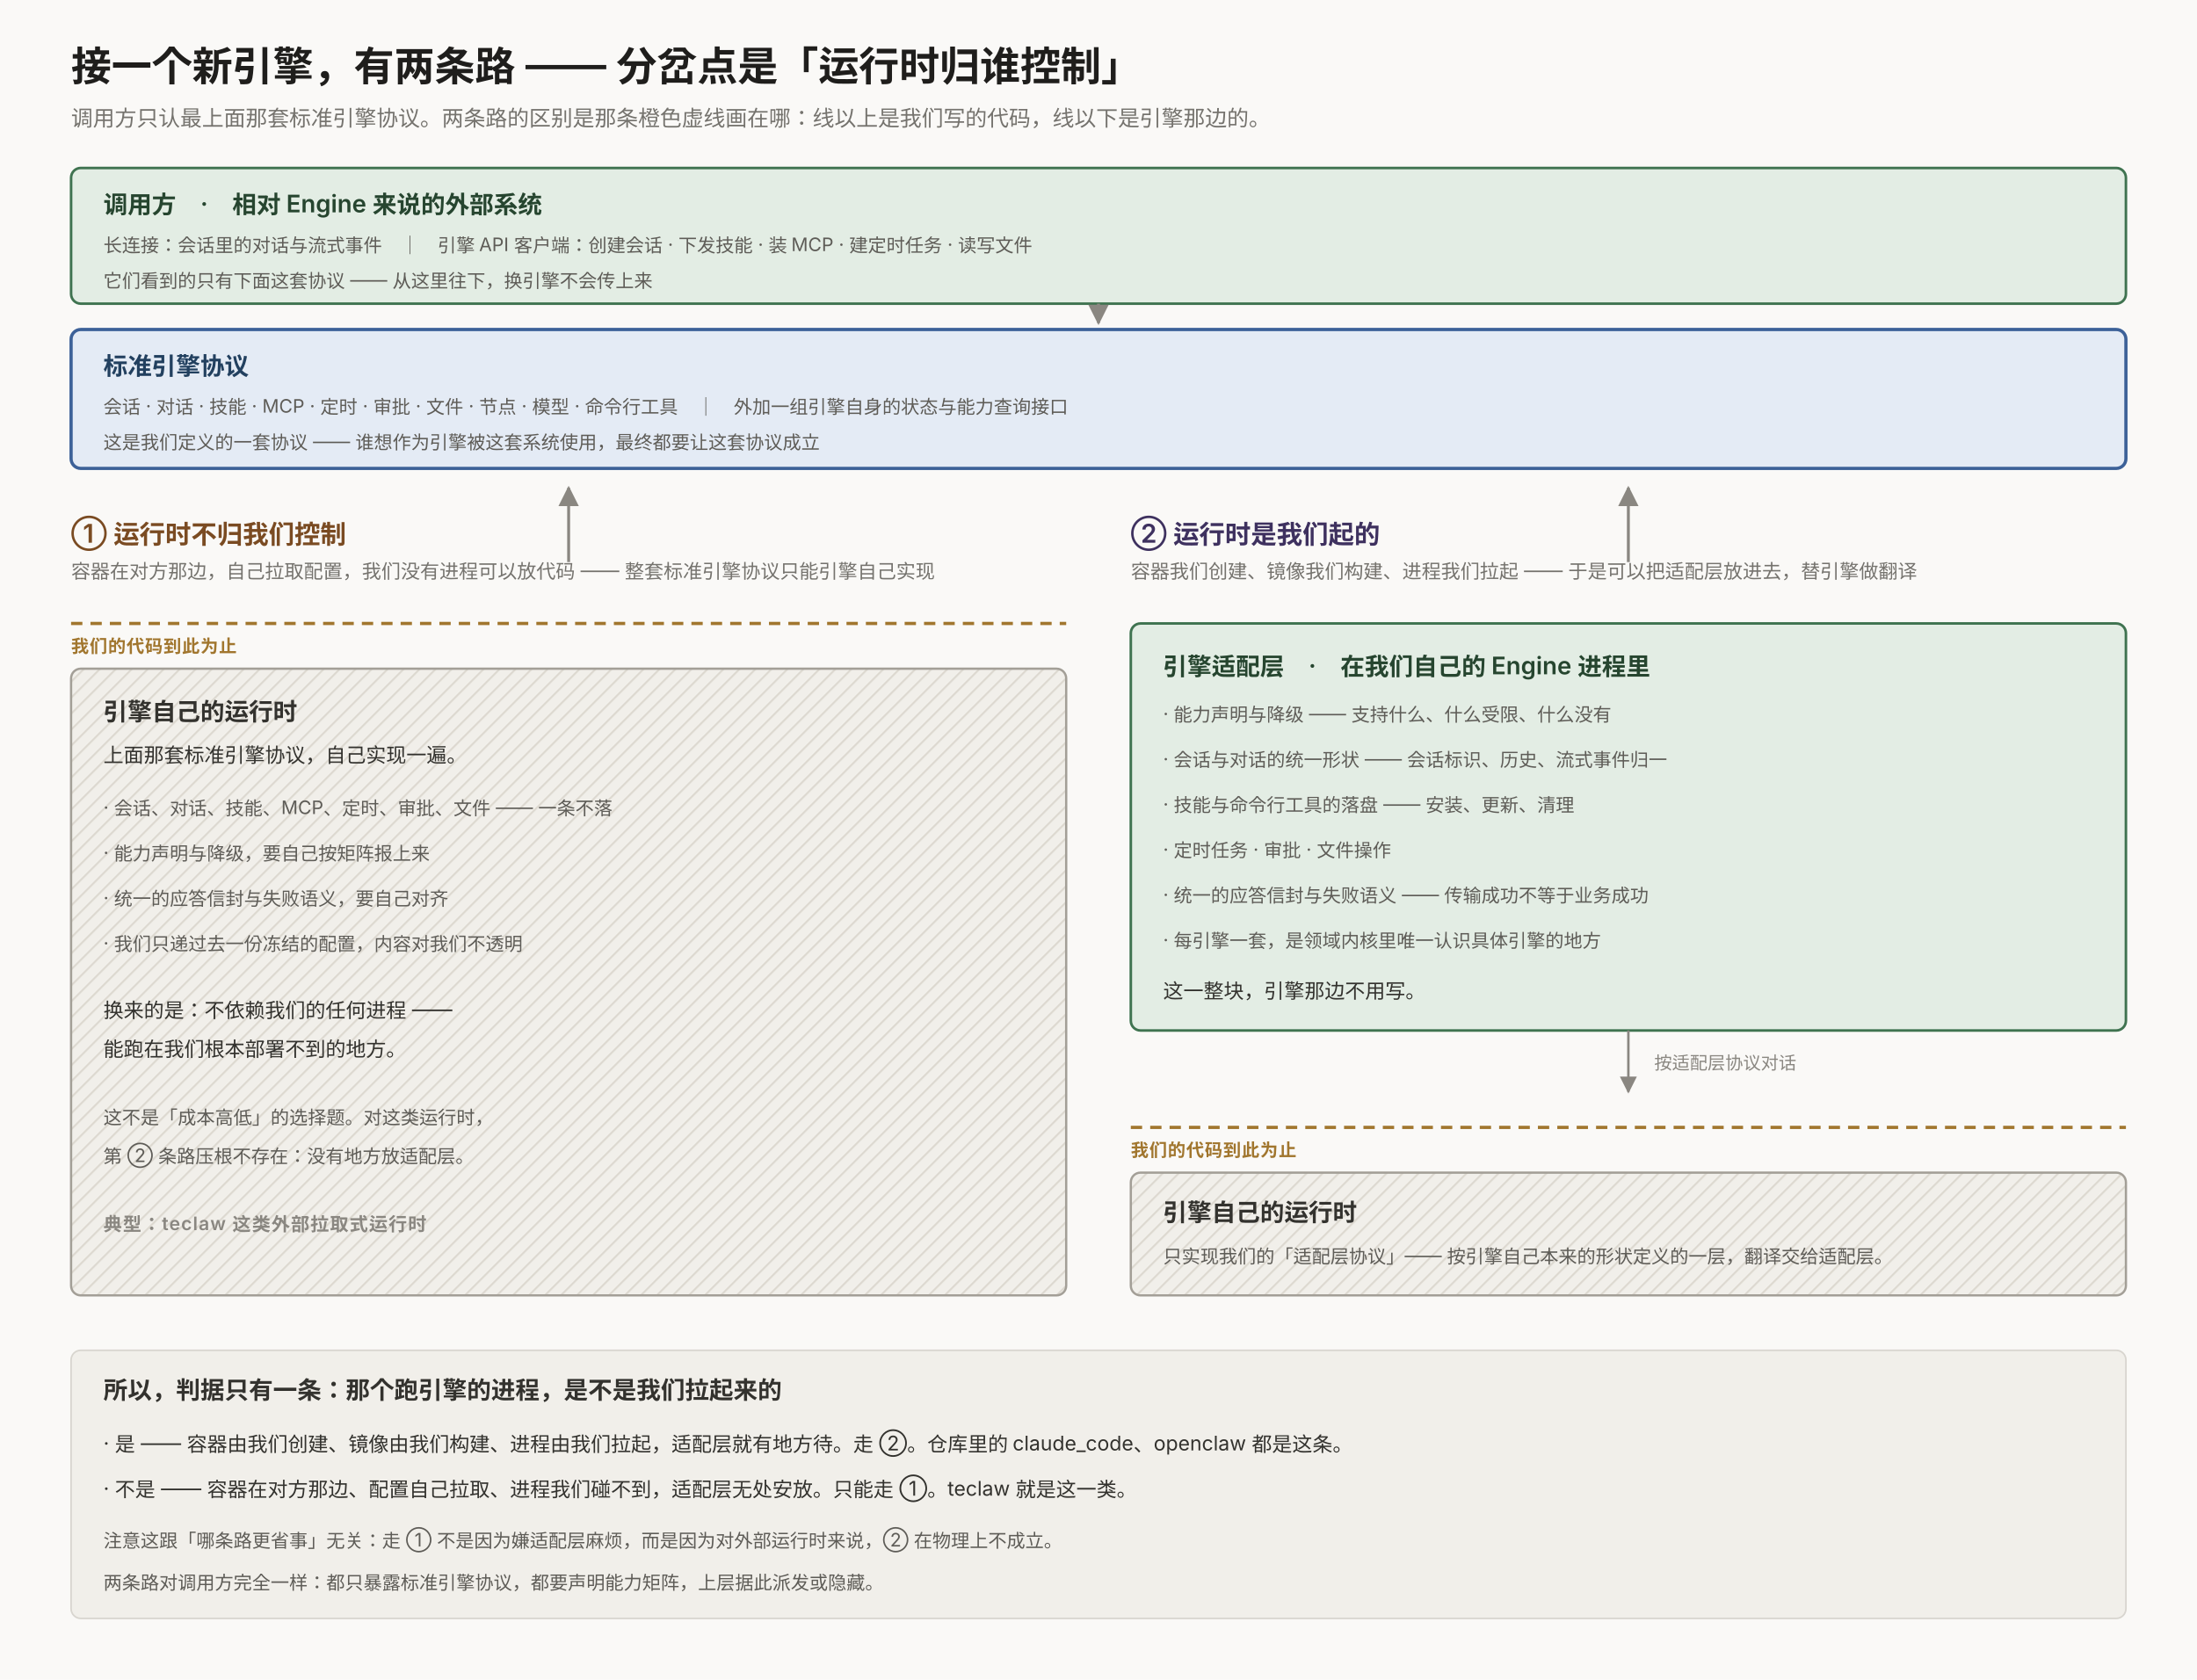
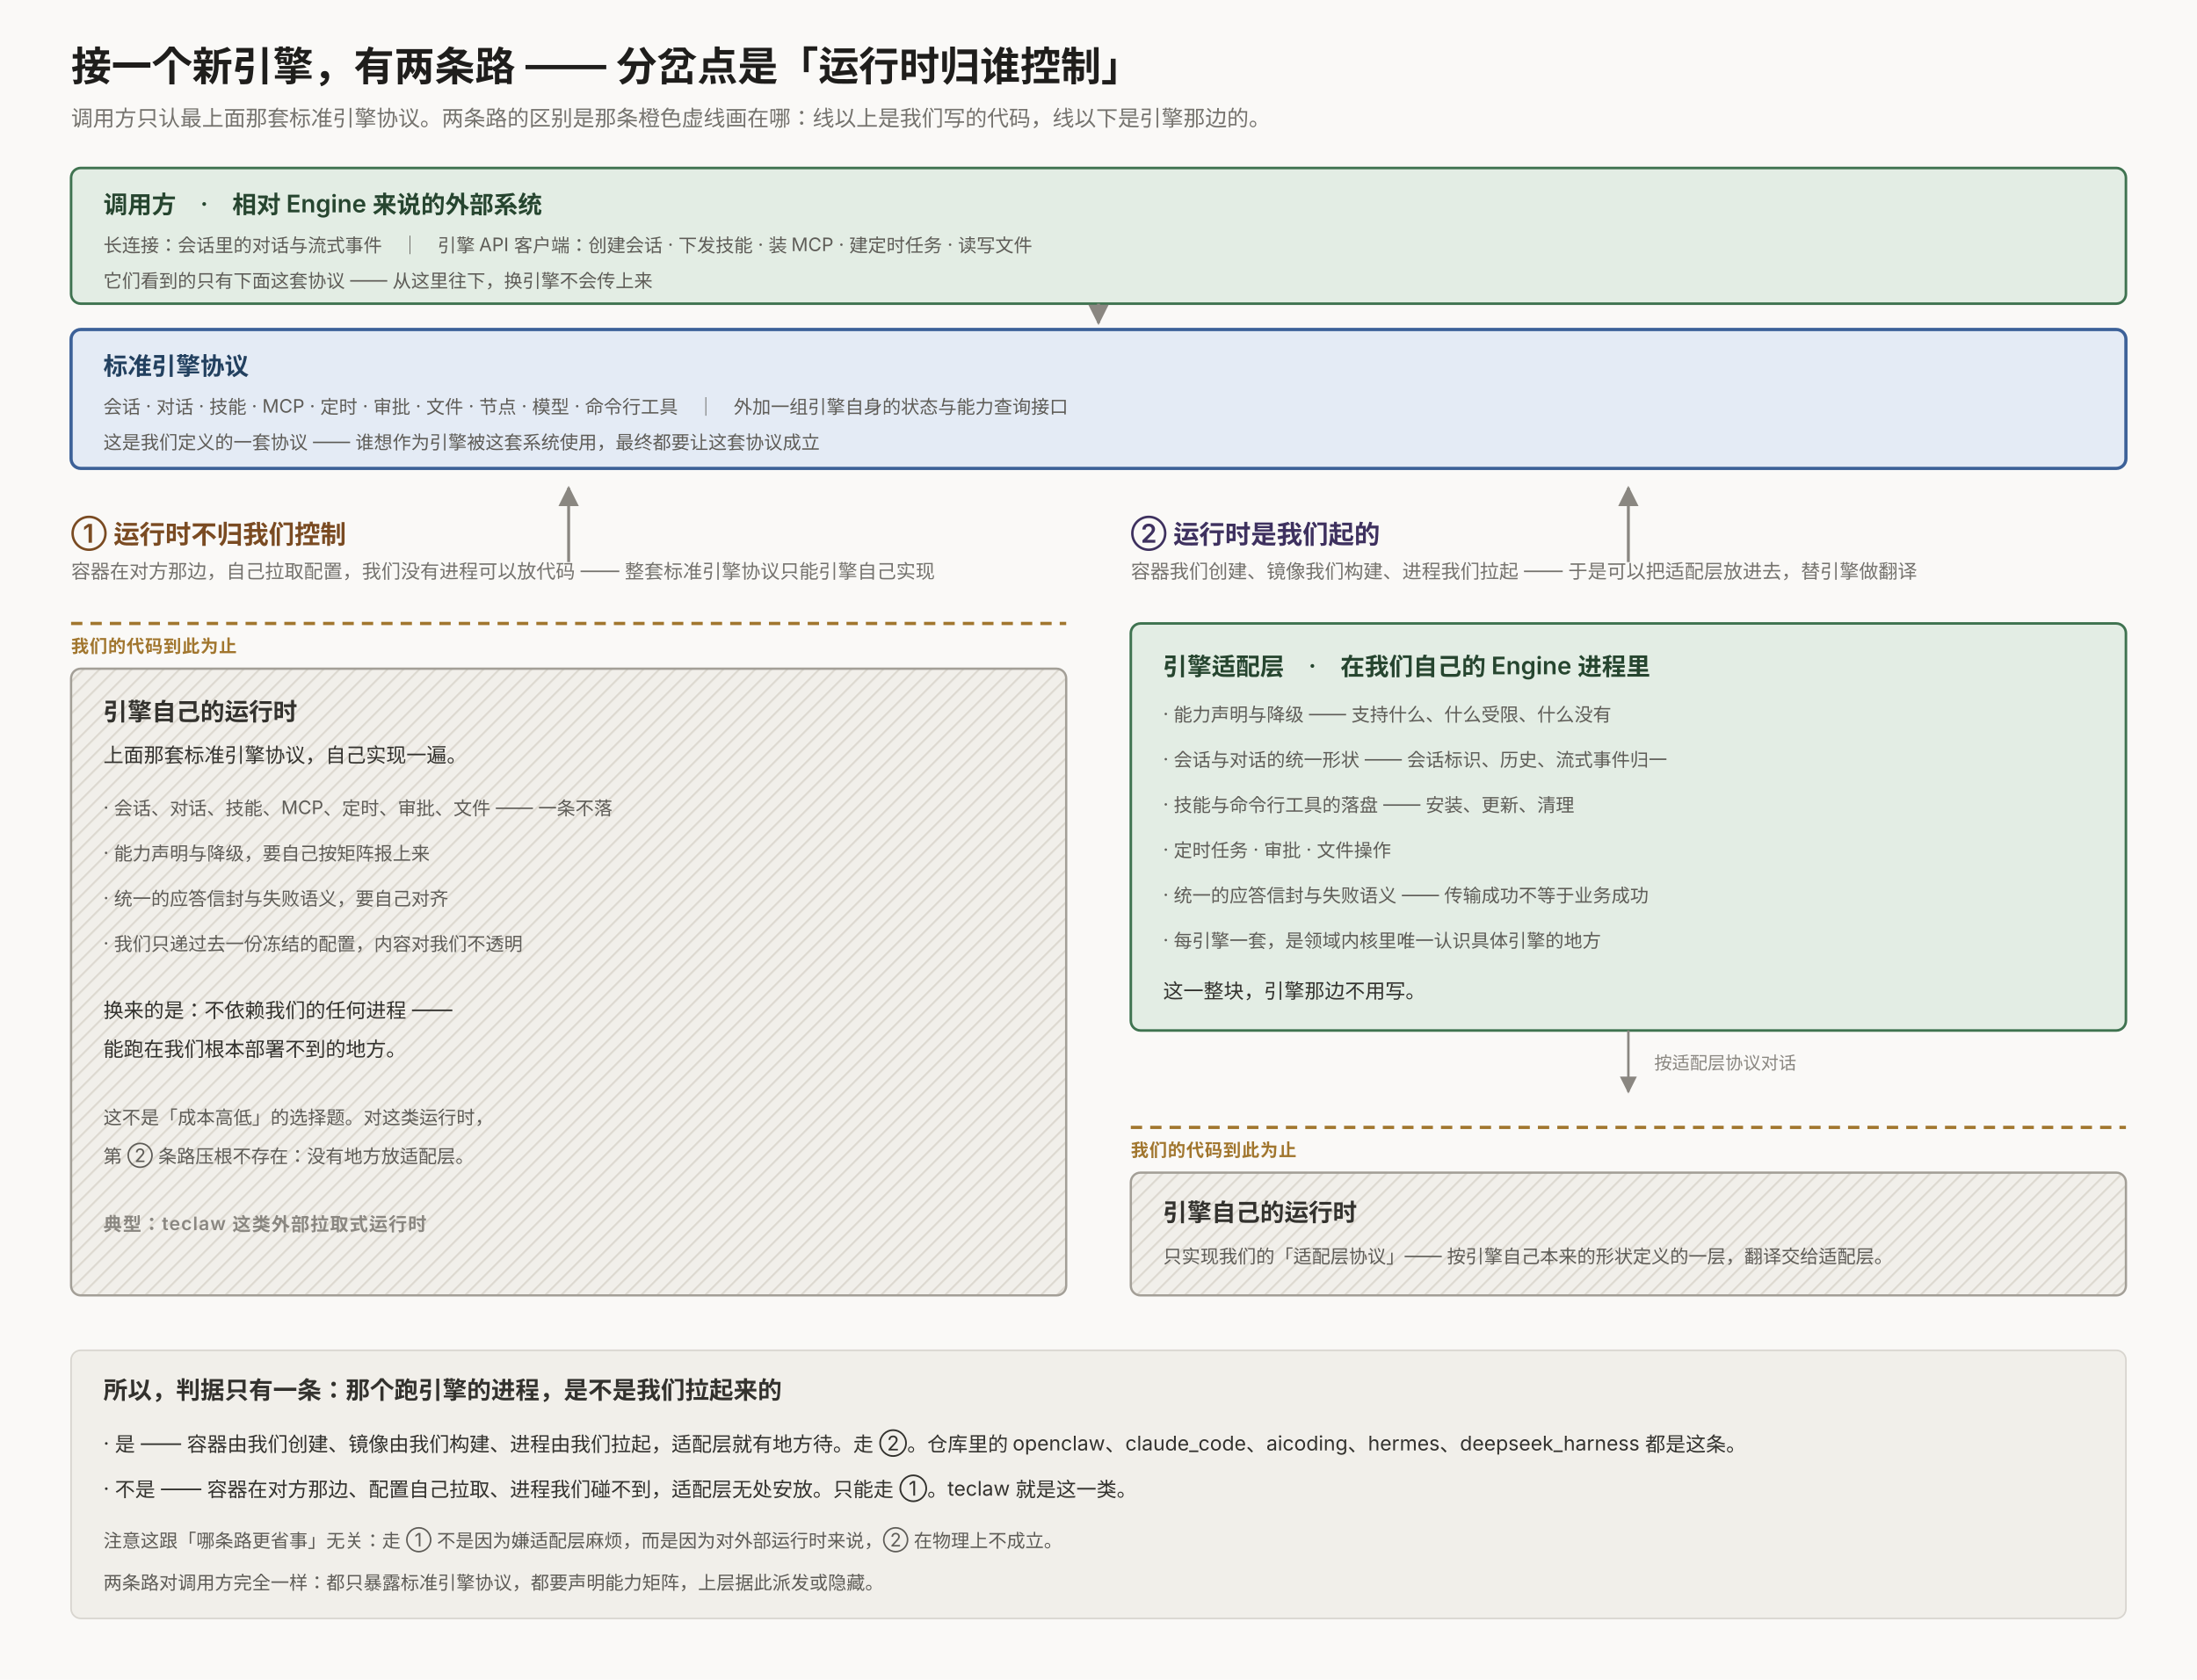
<svg xmlns="http://www.w3.org/2000/svg" viewBox="0 0 1360 1040" width="1360" height="1040" role="img" aria-label="two onboarding paths for an engine, decided by who controls the runtime">
  <style>
    .t{font-family:-apple-system,BlinkMacSystemFont,"Segoe UI","PingFang SC","Hiragino Sans GB","Microsoft YaHei","Noto Sans SC",sans-serif}
    .title{font-size:25px;font-weight:600;fill:#1F1E1C}
    .sub{font-size:13.5px;fill:#75736E}
    .bt{font-size:15px;font-weight:600}
    .bm{font-size:12.5px;fill:#33322E}
    .bd{font-size:11.5px;fill:#5E5C57}
    .lbl{font-size:11.5px;font-weight:600;fill:#8A8781;letter-spacing:.05em}
    .cap{font-size:16px;font-weight:600}
    .capd{font-size:12px;fill:#75736E}
    .arw{font-size:11px;fill:#8A8781}
    .edge{font-size:11px;font-weight:600;fill:#A1762E;letter-spacing:.04em}
  </style>
  <rect width="1360" height="1040" fill="#FAF9F7" />
  <defs>
    <marker id="m" viewBox="0 0 10 10" refX="9" refY="5" markerWidth="7" markerHeight="7" orient="auto">
      <path d="M 0 0 L 10 5 L 0 10 z" fill="#8A8781" />
    </marker>
    <pattern id="hatch" width="7" height="7" patternTransform="rotate(45)" patternUnits="userSpaceOnUse">
      <rect width="7" height="7" fill="#F1EFEA" />
      <line x1="0" y1="0" x2="0" y2="7" stroke="#DEDAD2" stroke-width="2.5" />
    </pattern>
  </defs>
  <g class="t">
    <text x="44" y="50" class="title">接一个新引擎，有两条路 —— 分岔点是「运行时归谁控制」</text>
    <text x="44" y="78" class="sub">调用方只认最上面那套标准引擎协议。两条路的区别是那条橙色虚线画在哪：线以上是我们写的代码，线以下是引擎那边的。</text>
    <rect x="44" y="104" width="1272" height="84" rx="6" fill="#E3EDE4" stroke="#3F7350" stroke-width="1.6" />
    <text x="64" y="132" class="bt" fill="#26452F">调用方　·　相对 Engine 来说的外部系统</text>
    <text x="64" y="156" class="bd">长连接：会话里的对话与流式事件　｜　引擎 API 客户端：创建会话 · 下发技能 · 装 MCP · 建定时任务 · 读写文件</text>
    <text x="64" y="178" class="bd">它们看到的只有下面这套协议 —— 从这里往下，换引擎不会传上来</text>
    <line x1="680" y1="188" x2="680" y2="200" stroke="#8A8781" stroke-width="1.8" marker-end="url(#m)" />
    <rect x="44" y="204" width="1272" height="86" rx="6" fill="#E4EBF5" stroke="#3C6198" stroke-width="2" />
    <text x="64" y="232" class="bt" fill="#22405F">标准引擎协议</text>
    <text x="64" y="256" class="bd">会话 · 对话 · 技能 · MCP · 定时 · 审批 · 文件 · 节点 · 模型 · 命令行工具　｜　外加一组引擎自身的状态与能力查询接口</text>
    <text x="64" y="278" class="bd">这是我们定义的一套协议 —— 谁想作为引擎被这套系统使用，最终都要让这套协议成立</text>
    <line x1="352" y1="348" x2="352" y2="302" stroke="#8A8781" stroke-width="1.8" marker-end="url(#m)" />
    <line x1="1008" y1="348" x2="1008" y2="302" stroke="#8A8781" stroke-width="1.8" marker-end="url(#m)" />
    <text x="44" y="336" class="cap" fill="#7A4B22">① 运行时不归我们控制</text>
    <text x="44" y="358" class="capd">容器在对方那边，自己拉取配置，我们没有进程可以放代码 —— 整套标准引擎协议只能引擎自己实现</text>
    <text x="700" y="336" class="cap" fill="#3E315F">② 运行时是我们起的</text>
    <text x="700" y="358" class="capd">容器我们创建、镜像我们构建、进程我们拉起 —— 于是可以把适配层放进去，替引擎做翻译</text>
    <line x1="44" y1="386" x2="660" y2="386" stroke="#A1762E" stroke-width="2" stroke-dasharray="7 5" />
    <text x="44" y="404" class="edge">我们的代码到此为止</text>
    <rect x="44" y="414" width="616" height="388" rx="6" fill="url(#hatch)" stroke="#A39F97" stroke-width="1.4" />
    <text x="64" y="446" class="bt" fill="#33322E">引擎自己的运行时</text>
    <text x="64" y="472" class="bm">上面那套标准引擎协议，自己实现一遍。</text>
    <text x="64" y="504" class="bd">· 会话、对话、技能、MCP、定时、审批、文件 —— 一条不落</text>
    <text x="64" y="532" class="bd">· 能力声明与降级，要自己按矩阵报上来</text>
    <text x="64" y="560" class="bd">· 统一的应答信封与失败语义，要自己对齐</text>
    <text x="64" y="588" class="bd">· 我们只递过去一份冻结的配置，内容对我们不透明</text>
    <text x="64" y="630" class="bm" fill="#7A4B22">换来的是：不依赖我们的任何进程 ——</text>
    <text x="64" y="654" class="bm" fill="#7A4B22">能跑在我们根本部署不到的地方。</text>
    <text x="64" y="696" class="bd">这不是「成本高低」的选择题。对这类运行时，</text>
    <text x="64" y="720" class="bd">第 ② 条路压根不存在：没有地方放适配层。</text>
    <text x="64" y="762" class="lbl">典型：teclaw 这类外部拉取式运行时</text>
    <rect x="700" y="386" width="616" height="252" rx="6" fill="#E3EDE4" stroke="#3F7350" stroke-width="1.6" />
    <text x="720" y="418" class="bt" fill="#26452F">引擎适配层　·　在我们自己的 Engine 进程里</text>
    <text x="720" y="446" class="bd">· 能力声明与降级 —— 支持什么、什么受限、什么没有</text>
    <text x="720" y="474" class="bd">· 会话与对话的统一形状 —— 会话标识、历史、流式事件归一</text>
    <text x="720" y="502" class="bd">· 技能与命令行工具的落盘 —— 安装、更新、清理</text>
    <text x="720" y="530" class="bd">· 定时任务 · 审批 · 文件操作</text>
    <text x="720" y="558" class="bd">· 统一的应答信封与失败语义 —— 传输成功不等于业务成功</text>
    <text x="720" y="586" class="bd">· 每引擎一套，是领域内核里唯一认识具体引擎的地方</text>
    <text x="720" y="618" class="bm" fill="#26452F">这一整块，引擎那边不用写。</text>
    <line x1="1008" y1="638" x2="1008" y2="676" stroke="#8A8781" stroke-width="1.5" marker-end="url(#m)" />
    <text x="1024" y="662" class="arw">按适配层协议对话</text>
    <line x1="700" y1="698" x2="1316" y2="698" stroke="#A1762E" stroke-width="2" stroke-dasharray="7 5" />
    <text x="700" y="716" class="edge">我们的代码到此为止</text>
    <rect x="700" y="726" width="616" height="76" rx="6" fill="url(#hatch)" stroke="#A39F97" stroke-width="1.4" />
    <text x="720" y="756" class="bt" fill="#33322E">引擎自己的运行时</text>
    <text x="720" y="782" class="bd">只实现我们的「适配层协议」—— 按引擎自己本来的形状定义的一层，翻译交给适配层。</text>
    <rect x="44" y="836" width="1272" height="166" rx="6" fill="#F1EFEA" stroke="#D8D5CF" />
    <text x="64" y="866" class="bt" fill="#33322E">所以，判据只有一条：那个跑引擎的进程，是不是我们拉起来的</text>
-     <text x="64" y="898" class="bm">· 是 —— 容器由我们创建、镜像由我们构建、进程由我们拉起，适配层就有地方待。走 ②。仓库里的 claude_code、openclaw 都是这条。</text>
+     <text x="64" y="898" class="bm">· 是 —— 容器由我们创建、镜像由我们构建、进程由我们拉起，适配层就有地方待。走 ②。仓库里的 openclaw、claude_code、aicoding、hermes、deepseek_harness 都是这条。</text>
    <text x="64" y="926" class="bm">· 不是 —— 容器在对方那边、配置自己拉取、进程我们碰不到，适配层无处安放。只能走 ①。teclaw 就是这一类。</text>
    <text x="64" y="958" class="bd">注意这跟「哪条路更省事」无关：走 ① 不是因为嫌适配层麻烦，而是因为对外部运行时来说，② 在物理上不成立。</text>
    <text x="64" y="984" class="bd">两条路对调用方完全一样：都只暴露标准引擎协议，都要声明能力矩阵，上层据此派发或隐藏。</text>
  </g>
</svg>
